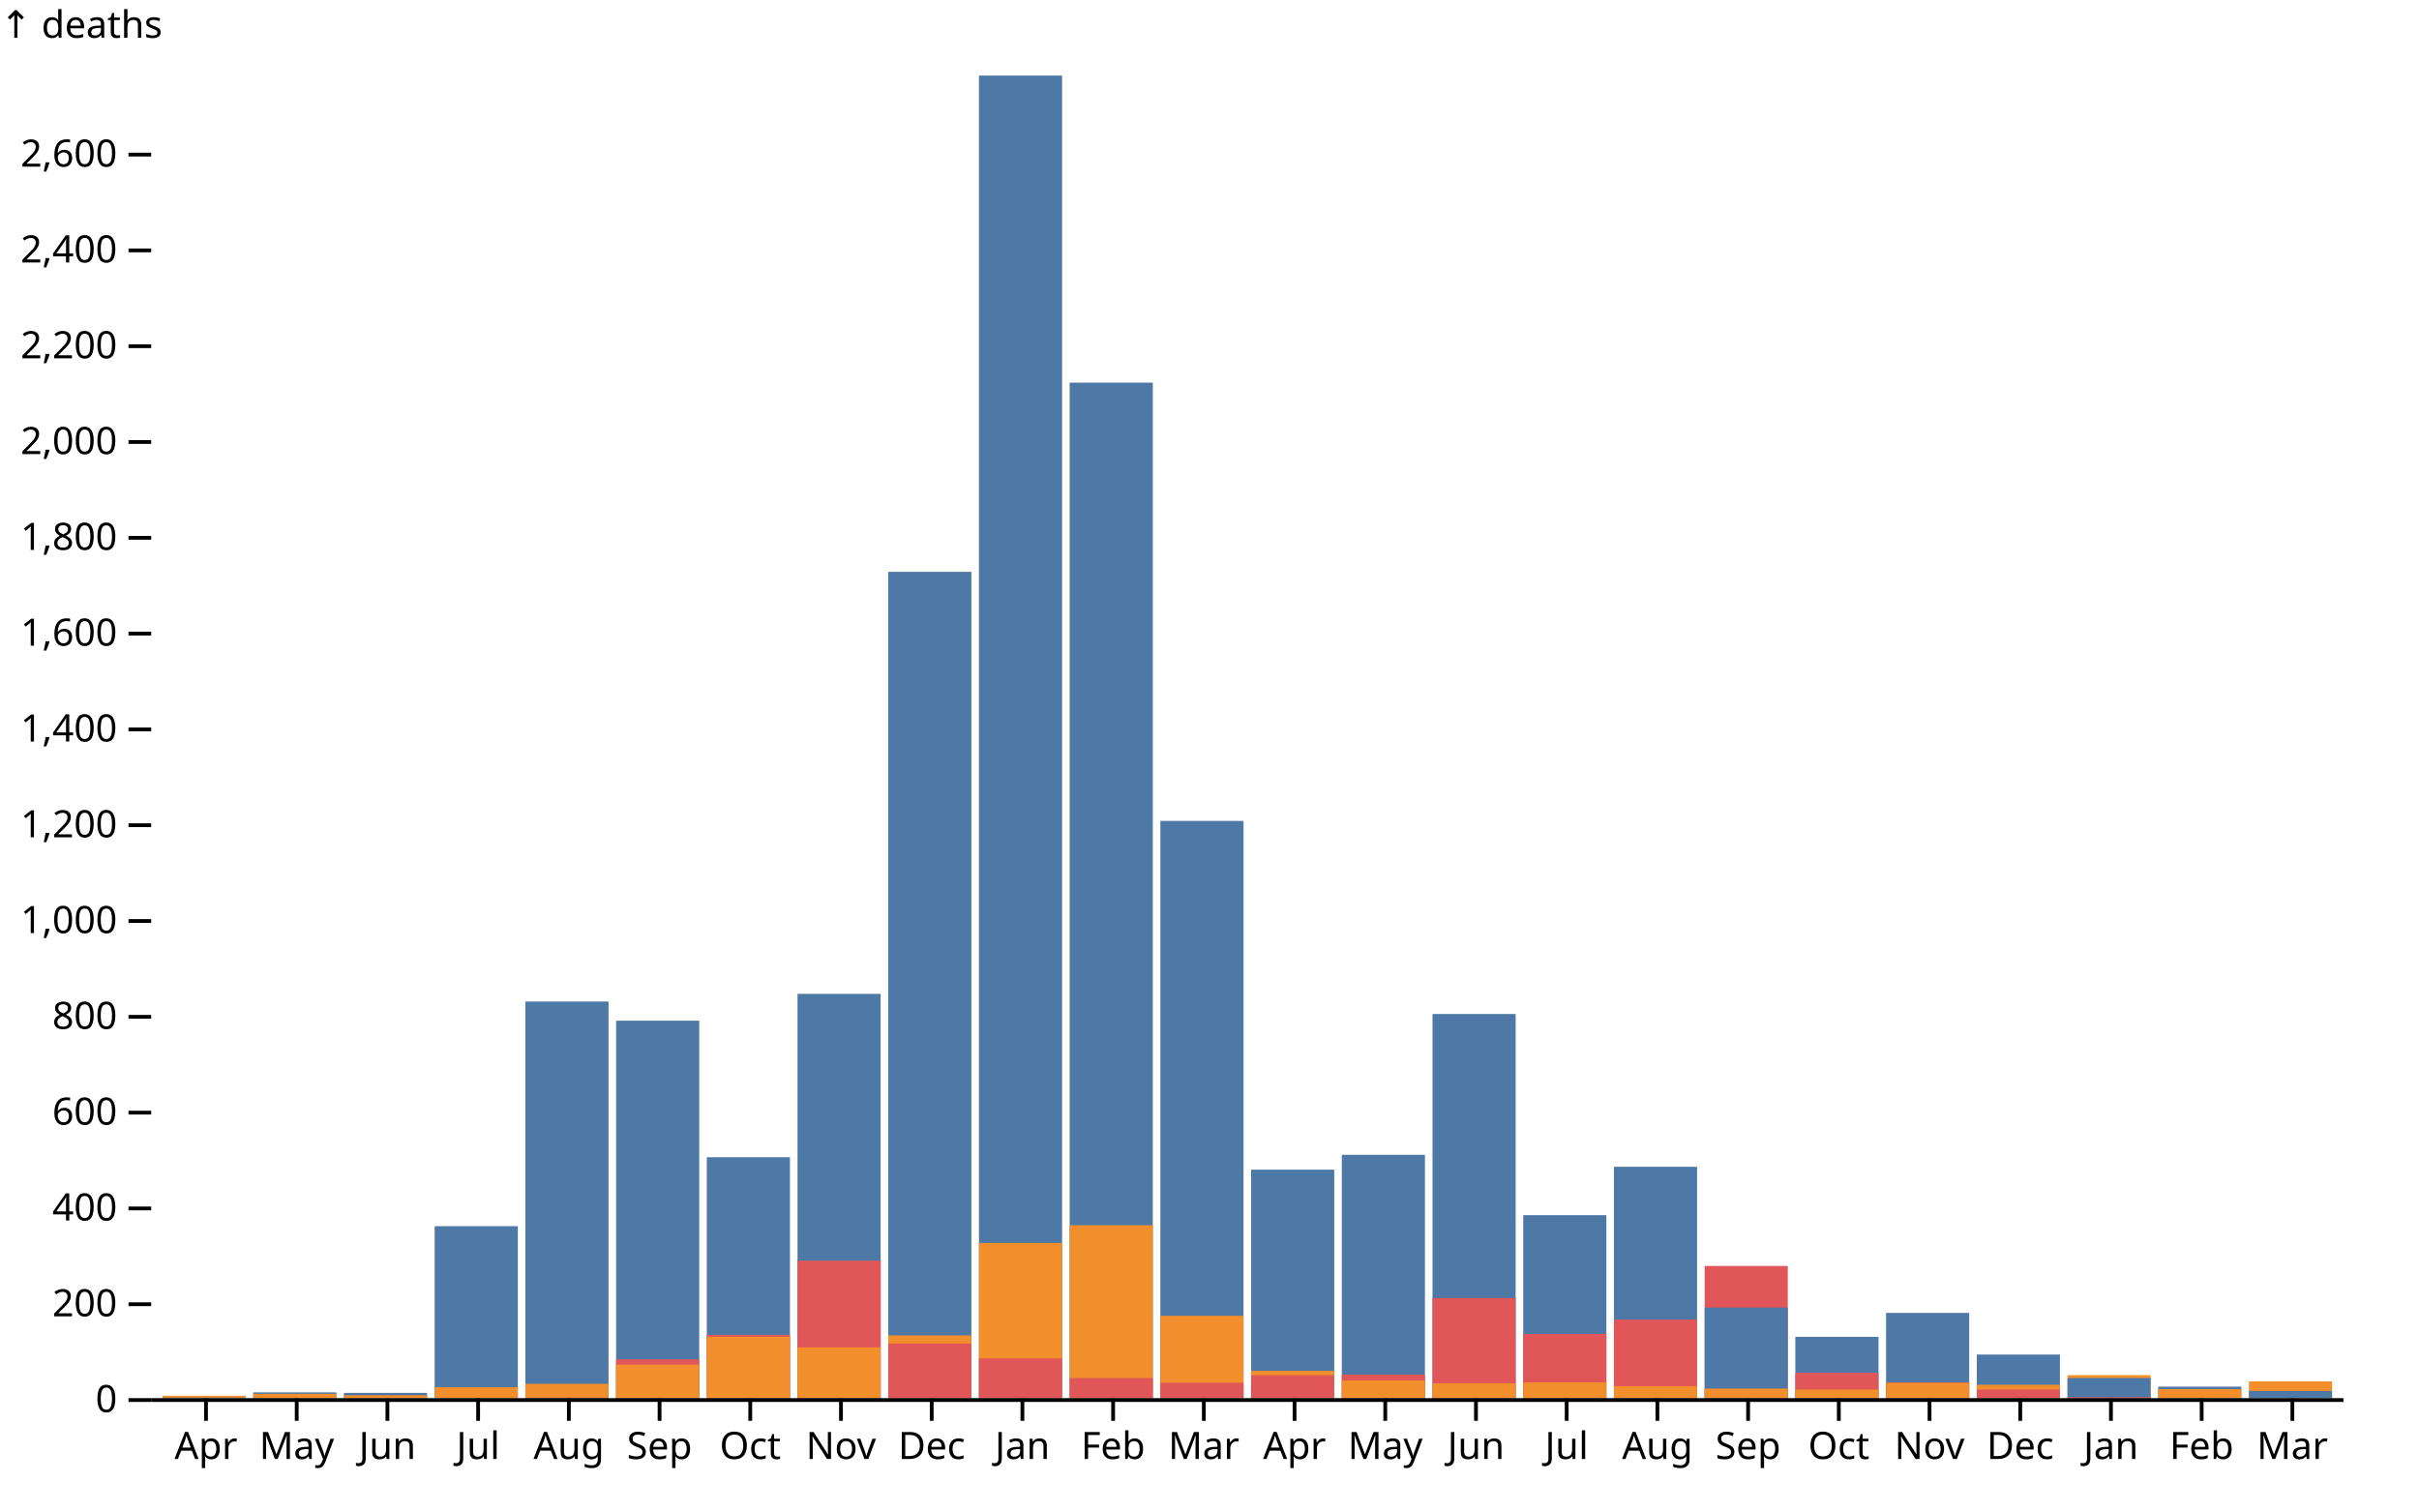
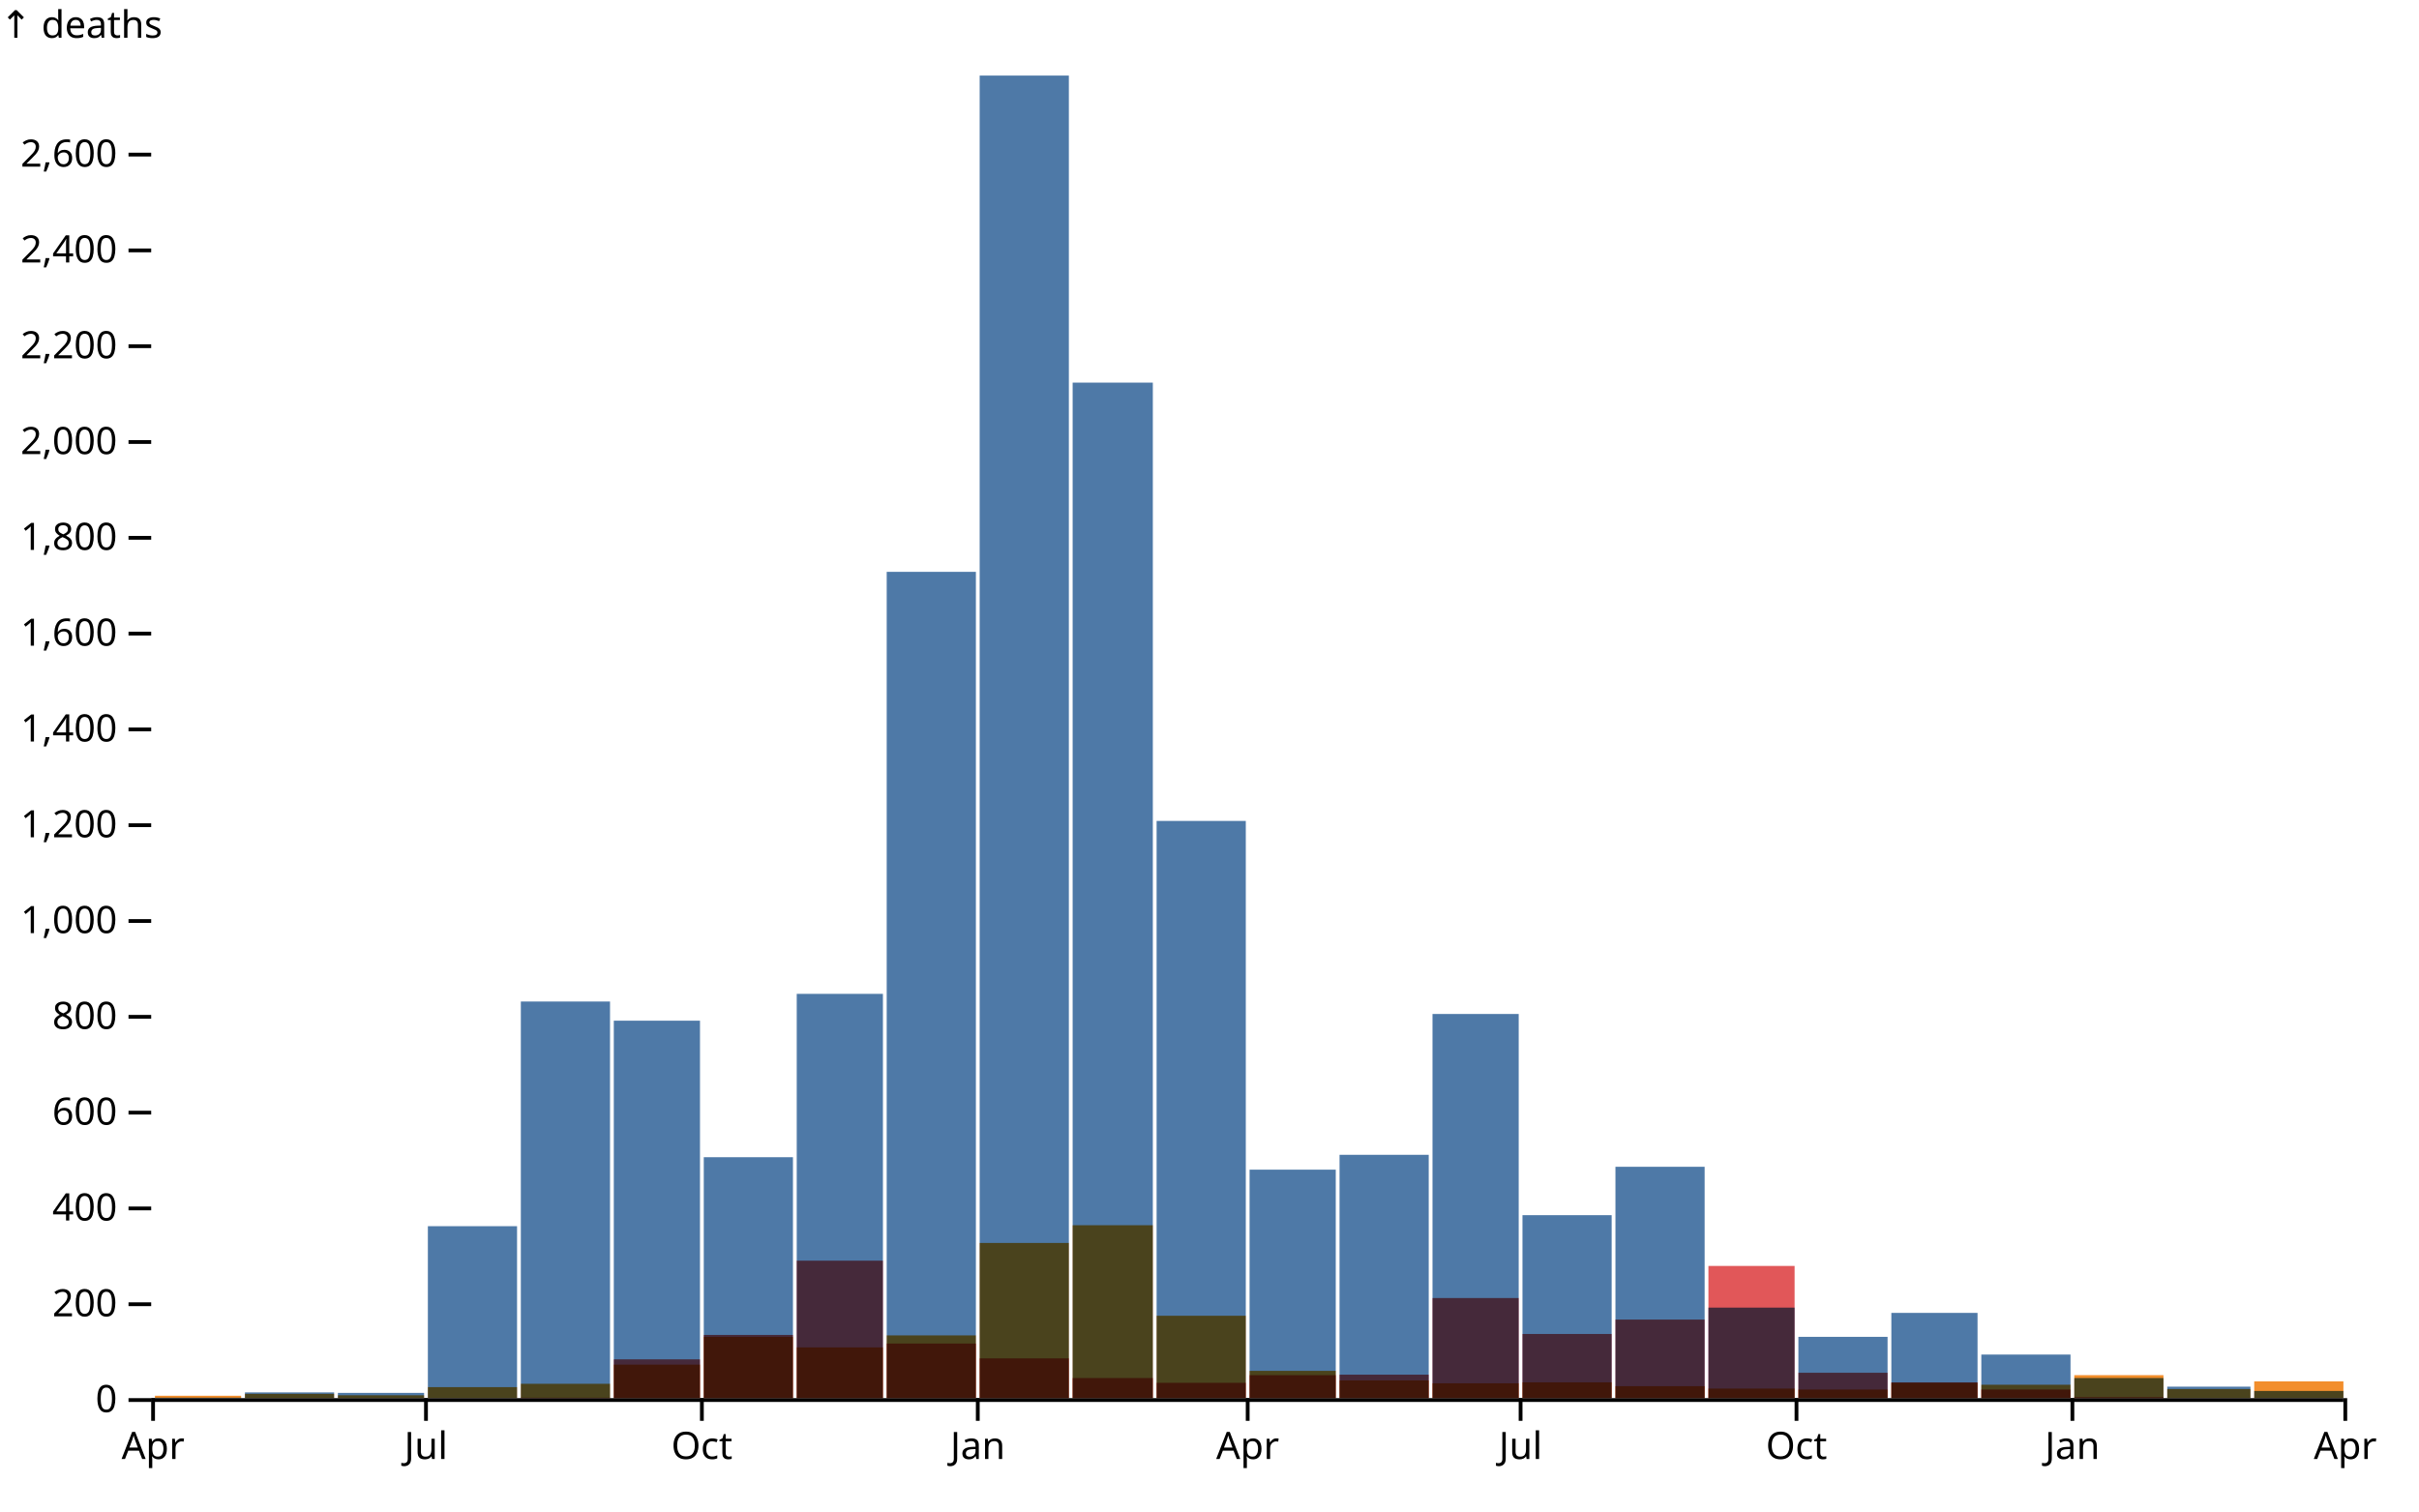
<svg xmlns="http://www.w3.org/2000/svg" class="plot" fill="currentColor" font-family="system-ui, sans-serif" font-size="10" text-anchor="middle" width="640" height="400" viewBox="0 0 640 400">
  <style>
    .plot {
      display: block;
      background: white;
      height: auto;
      height: intrinsic;
      max-width: 100%;
    }

    .plot text,
    .plot tspan {
      white-space: pre;
    }
  </style>
  <g aria-label="y-axis" aria-description="↑ deaths" transform="translate(40,0)" fill="none" text-anchor="end" font-variant="tabular-nums">
    <g class="tick" opacity="1" transform="translate(0,370.5)">
      <line stroke="currentColor" x2="-6" />
      <text fill="currentColor" x="-9" dy="0.32em">0</text>
    </g>
    <g class="tick" opacity="1" transform="translate(0,345.1469)">
      <line stroke="currentColor" x2="-6" />
      <text fill="currentColor" x="-9" dy="0.32em">200</text>
    </g>
    <g class="tick" opacity="1" transform="translate(0,319.7937)">
      <line stroke="currentColor" x2="-6" />
      <text fill="currentColor" x="-9" dy="0.32em">400</text>
    </g>
    <g class="tick" opacity="1" transform="translate(0,294.4406)">
      <line stroke="currentColor" x2="-6" />
      <text fill="currentColor" x="-9" dy="0.32em">600</text>
    </g>
    <g class="tick" opacity="1" transform="translate(0,269.0875)">
      <line stroke="currentColor" x2="-6" />
      <text fill="currentColor" x="-9" dy="0.32em">800</text>
    </g>
    <g class="tick" opacity="1" transform="translate(0,243.7343)">
      <line stroke="currentColor" x2="-6" />
      <text fill="currentColor" x="-9" dy="0.32em">1,000</text>
    </g>
    <g class="tick" opacity="1" transform="translate(0,218.3812)">
      <line stroke="currentColor" x2="-6" />
      <text fill="currentColor" x="-9" dy="0.32em">1,200</text>
    </g>
    <g class="tick" opacity="1" transform="translate(0,193.0281)">
      <line stroke="currentColor" x2="-6" />
      <text fill="currentColor" x="-9" dy="0.32em">1,400</text>
    </g>
    <g class="tick" opacity="1" transform="translate(0,167.6749)">
      <line stroke="currentColor" x2="-6" />
      <text fill="currentColor" x="-9" dy="0.32em">1,600</text>
    </g>
    <g class="tick" opacity="1" transform="translate(0,142.3218)">
      <line stroke="currentColor" x2="-6" />
      <text fill="currentColor" x="-9" dy="0.32em">1,800</text>
    </g>
    <g class="tick" opacity="1" transform="translate(0,116.9687)">
      <line stroke="currentColor" x2="-6" />
      <text fill="currentColor" x="-9" dy="0.32em">2,000</text>
    </g>
    <g class="tick" opacity="1" transform="translate(0,91.61554)">
      <line stroke="currentColor" x2="-6" />
      <text fill="currentColor" x="-9" dy="0.32em">2,200</text>
    </g>
    <g class="tick" opacity="1" transform="translate(0,66.2624)">
      <line stroke="currentColor" x2="-6" />
      <text fill="currentColor" x="-9" dy="0.32em">2,400</text>
    </g>
    <g class="tick" opacity="1" transform="translate(0,40.90927)">
      <line stroke="currentColor" x2="-6" />
      <text fill="currentColor" x="-9" dy="0.32em">2,600</text>
    </g>
    <text fill="currentColor" transform="translate(-40,20)" dy="-1em" text-anchor="start">↑ deaths</text>
  </g>
-   <g aria-label="x-axis" transform="translate(0,370)" fill="none" text-anchor="middle">
-     <g class="tick" opacity="1" transform="translate(54.5,0)">
+   <g aria-label="x-axis" transform="translate(0,370)" fill="none" text-anchor="middle" font-variant="tabular-nums">
+     <g class="tick" opacity="1" transform="translate(40.5,0)">
      <line stroke="currentColor" y2="6" />
      <text fill="currentColor" y="9" dy="0.71em">Apr</text>
    </g>
-     <g class="tick" opacity="1" transform="translate(78.5,0)">
-       <line stroke="currentColor" y2="6" />
-       <text fill="currentColor" y="9" dy="0.71em">May</text>
-     </g>
-     <g class="tick" opacity="1" transform="translate(102.5,0)">
-       <line stroke="currentColor" y2="6" />
-       <text fill="currentColor" y="9" dy="0.71em">Jun</text>
-     </g>
-     <g class="tick" opacity="1" transform="translate(126.5,0)">
+     <g class="tick" opacity="1" transform="translate(112.7025,0)">
      <line stroke="currentColor" y2="6" />
      <text fill="currentColor" y="9" dy="0.71em">Jul</text>
    </g>
-     <g class="tick" opacity="1" transform="translate(150.5,0)">
-       <line stroke="currentColor" y2="6" />
-       <text fill="currentColor" y="9" dy="0.71em">Aug</text>
-     </g>
-     <g class="tick" opacity="1" transform="translate(174.5,0)">
-       <line stroke="currentColor" y2="6" />
-       <text fill="currentColor" y="9" dy="0.71em">Sep</text>
-     </g>
-     <g class="tick" opacity="1" transform="translate(198.5,0)">
+     <g class="tick" opacity="1" transform="translate(185.6984,0)">
      <line stroke="currentColor" y2="6" />
      <text fill="currentColor" y="9" dy="0.71em">Oct</text>
    </g>
-     <g class="tick" opacity="1" transform="translate(222.5,0)">
-       <line stroke="currentColor" y2="6" />
-       <text fill="currentColor" y="9" dy="0.71em">Nov</text>
-     </g>
-     <g class="tick" opacity="1" transform="translate(246.5,0)">
-       <line stroke="currentColor" y2="6" />
-       <text fill="currentColor" y="9" dy="0.71em">Dec</text>
-     </g>
-     <g class="tick" opacity="1" transform="translate(270.5,0)">
+     <g class="tick" opacity="1" transform="translate(258.6943,0)">
      <line stroke="currentColor" y2="6" />
      <text fill="currentColor" y="9" dy="0.71em">Jan</text>
    </g>
-     <g class="tick" opacity="1" transform="translate(294.5,0)">
-       <line stroke="currentColor" y2="6" />
-       <text fill="currentColor" y="9" dy="0.71em">Feb</text>
-     </g>
-     <g class="tick" opacity="1" transform="translate(318.5,0)">
-       <line stroke="currentColor" y2="6" />
-       <text fill="currentColor" y="9" dy="0.71em">Mar</text>
-     </g>
-     <g class="tick" opacity="1" transform="translate(342.5,0)">
+     <g class="tick" opacity="1" transform="translate(330.1033,0)">
      <line stroke="currentColor" y2="6" />
      <text fill="currentColor" y="9" dy="0.71em">Apr</text>
    </g>
-     <g class="tick" opacity="1" transform="translate(366.5,0)">
-       <line stroke="currentColor" y2="6" />
-       <text fill="currentColor" y="9" dy="0.71em">May</text>
-     </g>
-     <g class="tick" opacity="1" transform="translate(390.5,0)">
-       <line stroke="currentColor" y2="6" />
-       <text fill="currentColor" y="9" dy="0.71em">Jun</text>
-     </g>
-     <g class="tick" opacity="1" transform="translate(414.5,0)">
+     <g class="tick" opacity="1" transform="translate(402.3057,0)">
      <line stroke="currentColor" y2="6" />
      <text fill="currentColor" y="9" dy="0.71em">Jul</text>
    </g>
-     <g class="tick" opacity="1" transform="translate(438.5,0)">
-       <line stroke="currentColor" y2="6" />
-       <text fill="currentColor" y="9" dy="0.71em">Aug</text>
-     </g>
-     <g class="tick" opacity="1" transform="translate(462.5,0)">
-       <line stroke="currentColor" y2="6" />
-       <text fill="currentColor" y="9" dy="0.71em">Sep</text>
-     </g>
-     <g class="tick" opacity="1" transform="translate(486.5,0)">
+     <g class="tick" opacity="1" transform="translate(475.3016,0)">
      <line stroke="currentColor" y2="6" />
      <text fill="currentColor" y="9" dy="0.71em">Oct</text>
    </g>
-     <g class="tick" opacity="1" transform="translate(510.5,0)">
-       <line stroke="currentColor" y2="6" />
-       <text fill="currentColor" y="9" dy="0.71em">Nov</text>
-     </g>
-     <g class="tick" opacity="1" transform="translate(534.5,0)">
-       <line stroke="currentColor" y2="6" />
-       <text fill="currentColor" y="9" dy="0.71em">Dec</text>
-     </g>
-     <g class="tick" opacity="1" transform="translate(558.5,0)">
+     <g class="tick" opacity="1" transform="translate(548.2975,0)">
      <line stroke="currentColor" y2="6" />
      <text fill="currentColor" y="9" dy="0.71em">Jan</text>
    </g>
-     <g class="tick" opacity="1" transform="translate(582.5,0)">
+     <g class="tick" opacity="1" transform="translate(620.5,0)">
      <line stroke="currentColor" y2="6" />
-       <text fill="currentColor" y="9" dy="0.71em">Feb</text>
-     </g>
-     <g class="tick" opacity="1" transform="translate(606.5,0)">
-       <line stroke="currentColor" y2="6" />
-       <text fill="currentColor" y="9" dy="0.71em">Mar</text>
+       <text fill="currentColor" y="9" dy="0.71em">Apr</text>
    </g>
  </g>
-   <g aria-label="bar">
-     <rect x="259" width="22" y="20" height="350" fill="#4e79a7" />
-     <rect x="283" width="22" y="101.257" height="268.743" fill="#4e79a7" />
-     <rect x="235" width="22" y="151.329" height="218.671" fill="#4e79a7" />
-     <rect x="307" width="22" y="217.247" height="152.753" fill="#4e79a7" />
-     <rect x="211" width="22" y="263.01" height="106.99" fill="#4e79a7" />
-     <rect x="139" width="22" y="265.038" height="104.962" fill="#4e79a7" />
-     <rect x="379" width="22" y="268.334" height="101.666" fill="#4e79a7" />
-     <rect x="163" width="22" y="270.109" height="99.891" fill="#4e79a7" />
-     <rect x="355" width="22" y="305.603" height="64.397" fill="#4e79a7" />
-     <rect x="187" width="22" y="306.237" height="63.763" fill="#4e79a7" />
-     <rect x="427" width="22" y="308.772" height="61.228" fill="#4e79a7" />
-     <rect x="331" width="22" y="309.533" height="60.467" fill="#4e79a7" />
-     <rect x="403" width="22" y="321.576" height="48.424" fill="#4e79a7" />
-     <rect x="283" width="22" y="324.238" height="45.762" fill="#f28e2c" />
-     <rect x="115" width="22" y="324.491" height="45.509" fill="#4e79a7" />
-     <rect x="259" width="22" y="328.928" height="41.072" fill="#f28e2c" />
-     <rect x="211" width="22" y="333.618" height="36.382" fill="#e15759" />
-     <rect x="451" width="22" y="335.013" height="34.987" fill="#e15759" />
-     <rect x="379" width="22" y="343.506" height="26.494" fill="#e15759" />
-     <rect x="451" width="22" y="346.041" height="23.959" fill="#4e79a7" />
-     <rect x="499" width="22" y="347.436" height="22.564" fill="#4e79a7" />
-     <rect x="307" width="22" y="348.196" height="21.804" fill="#f28e2c" />
-     <rect x="427" width="22" y="349.21" height="20.79" fill="#e15759" />
-     <rect x="403" width="22" y="353.013" height="16.987" fill="#e15759" />
-     <rect x="187" width="22" y="353.267" height="16.733" fill="#e15759" />
-     <rect x="235" width="22" y="353.394" height="16.606" fill="#f28e2c" />
-     <rect x="475" width="22" y="353.774" height="16.226" fill="#4e79a7" />
-     <rect x="187" width="22" y="353.774" height="16.226" fill="#f28e2c" />
-     <rect x="235" width="22" y="355.549" height="14.451" fill="#e15759" />
-     <rect x="211" width="22" y="356.563" height="13.437" fill="#f28e2c" />
-     <rect x="523" width="22" y="358.464" height="11.536" fill="#4e79a7" />
-     <rect x="259" width="22" y="359.478" height="10.522" fill="#e15759" />
-     <rect x="163" width="22" y="359.732" height="10.268" fill="#e15759" />
-     <rect x="163" width="22" y="361.126" height="8.874" fill="#f28e2c" />
-     <rect x="331" width="22" y="362.774" height="7.226" fill="#f28e2c" />
-     <rect x="475" width="22" y="363.281" height="6.719" fill="#e15759" />
-     <rect x="355" width="22" y="363.788" height="6.212" fill="#e15759" />
-     <rect x="331" width="22" y="363.915" height="6.085" fill="#e15759" />
-     <rect x="547" width="22" y="363.915" height="6.085" fill="#f28e2c" />
-     <rect x="547" width="22" y="364.676" height="5.324" fill="#4e79a7" />
-     <rect x="283" width="22" y="364.676" height="5.324" fill="#e15759" />
-     <rect x="355" width="22" y="365.31" height="4.69" fill="#f28e2c" />
-     <rect x="595" width="22" y="365.563" height="4.437" fill="#f28e2c" />
-     <rect x="499" width="22" y="365.817" height="4.183" fill="#e15759" />
-     <rect x="403" width="22" y="365.817" height="4.183" fill="#f28e2c" />
-     <rect x="307" width="22" y="365.943" height="4.057" fill="#e15759" />
-     <rect x="499" width="22" y="365.943" height="4.057" fill="#f28e2c" />
-     <rect x="379" width="22" y="366.07" height="3.93" fill="#f28e2c" />
-     <rect x="139" width="22" y="366.197" height="3.803" fill="#f28e2c" />
-     <rect x="523" width="22" y="366.451" height="3.549" fill="#f28e2c" />
-     <rect x="427" width="22" y="366.831" height="3.169" fill="#f28e2c" />
-     <rect x="571" width="22" y="366.958" height="3.042" fill="#4e79a7" />
-     <rect x="115" width="22" y="367.084" height="2.916" fill="#f28e2c" />
-     <rect x="451" width="22" y="367.465" height="2.535" fill="#f28e2c" />
-     <rect x="571" width="22" y="367.591" height="2.409" fill="#f28e2c" />
-     <rect x="523" width="22" y="367.718" height="2.282" fill="#e15759" />
-     <rect x="475" width="22" y="367.718" height="2.282" fill="#f28e2c" />
-     <rect x="595" width="22" y="368.099" height="1.901" fill="#4e79a7" />
-     <rect x="67" width="22" y="368.479" height="1.521" fill="#4e79a7" />
-     <rect x="91" width="22" y="368.606" height="1.394" fill="#4e79a7" />
-     <rect x="67" width="22" y="368.859" height="1.141" fill="#f28e2c" />
-     <rect x="91" width="22" y="369.239" height="0.761" fill="#f28e2c" />
-     <rect x="43" width="22" y="369.366" height="0.634" fill="#f28e2c" />
-     <rect x="547" width="22" y="369.746" height="0.254" fill="#e15759" />
-     <rect x="43" width="22" y="369.873" height="0.127" fill="#4e79a7" />
-     <rect x="139" width="22" y="369.873" height="0.127" fill="#e15759" />
-     <rect x="43" width="22" y="370" height="0" fill="#e15759" />
-     <rect x="67" width="22" y="370" height="0" fill="#e15759" />
-     <rect x="91" width="22" y="370" height="0" fill="#e15759" />
-     <rect x="115" width="22" y="370" height="0" fill="#e15759" />
-     <rect x="571" width="22" y="370" height="0" fill="#e15759" />
-     <rect x="595" width="22" y="370" height="0" fill="#e15759" />
+   <g aria-label="rect">
+     <rect style="mix-blend-mode: multiply;" x="41" y="369.873" width="22.803" height="0.127" fill="#4e79a7" />
+     <rect style="mix-blend-mode: multiply;" x="64.803" y="368.479" width="23.596" height="1.521" fill="#4e79a7" />
+     <rect style="mix-blend-mode: multiply;" x="89.399" y="368.606" width="22.803" height="1.394" fill="#4e79a7" />
+     <rect style="mix-blend-mode: multiply;" x="113.202" y="324.491" width="23.596" height="45.509" fill="#4e79a7" />
+     <rect style="mix-blend-mode: multiply;" x="137.799" y="265.038" width="23.596" height="104.962" fill="#4e79a7" />
+     <rect style="mix-blend-mode: multiply;" x="162.395" y="270.109" width="22.803" height="99.891" fill="#4e79a7" />
+     <rect style="mix-blend-mode: multiply;" x="186.198" y="306.237" width="23.596" height="63.763" fill="#4e79a7" />
+     <rect style="mix-blend-mode: multiply;" x="210.795" y="263.01" width="22.803" height="106.99" fill="#4e79a7" />
+     <rect style="mix-blend-mode: multiply;" x="234.598" y="151.329" width="23.596" height="218.671" fill="#4e79a7" />
+     <rect style="mix-blend-mode: multiply;" x="259.194" y="20" width="23.596" height="350" fill="#4e79a7" />
+     <rect style="mix-blend-mode: multiply;" x="283.791" y="101.257" width="21.216" height="268.743" fill="#4e79a7" />
+     <rect style="mix-blend-mode: multiply;" x="306.007" y="217.247" width="23.596" height="152.753" fill="#4e79a7" />
+     <rect style="mix-blend-mode: multiply;" x="330.603" y="309.533" width="22.803" height="60.467" fill="#4e79a7" />
+     <rect style="mix-blend-mode: multiply;" x="354.406" y="305.603" width="23.596" height="64.397" fill="#4e79a7" />
+     <rect style="mix-blend-mode: multiply;" x="379.003" y="268.334" width="22.803" height="101.666" fill="#4e79a7" />
+     <rect style="mix-blend-mode: multiply;" x="402.806" y="321.576" width="23.596" height="48.424" fill="#4e79a7" />
+     <rect style="mix-blend-mode: multiply;" x="427.402" y="308.772" width="23.596" height="61.228" fill="#4e79a7" />
+     <rect style="mix-blend-mode: multiply;" x="451.999" y="346.041" width="22.803" height="23.959" fill="#4e79a7" />
+     <rect style="mix-blend-mode: multiply;" x="475.802" y="353.774" width="23.596" height="16.226" fill="#4e79a7" />
+     <rect style="mix-blend-mode: multiply;" x="500.398" y="347.436" width="22.803" height="22.564" fill="#4e79a7" />
+     <rect style="mix-blend-mode: multiply;" x="524.201" y="358.464" width="23.596" height="11.536" fill="#4e79a7" />
+     <rect style="mix-blend-mode: multiply;" x="548.798" y="364.676" width="23.596" height="5.324" fill="#4e79a7" />
+     <rect style="mix-blend-mode: multiply;" x="573.394" y="366.958" width="22.01" height="3.042" fill="#4e79a7" />
+     <rect style="mix-blend-mode: multiply;" x="596.404" y="368.099" width="23.596" height="1.901" fill="#4e79a7" />
+     <rect style="mix-blend-mode: multiply;" x="41" y="370" width="22.803" height="0" fill="#e15759" />
+     <rect style="mix-blend-mode: multiply;" x="64.803" y="370" width="23.596" height="0" fill="#e15759" />
+     <rect style="mix-blend-mode: multiply;" x="89.399" y="370" width="22.803" height="0" fill="#e15759" />
+     <rect style="mix-blend-mode: multiply;" x="113.202" y="370" width="23.596" height="0" fill="#e15759" />
+     <rect style="mix-blend-mode: multiply;" x="137.799" y="369.873" width="23.596" height="0.127" fill="#e15759" />
+     <rect style="mix-blend-mode: multiply;" x="162.395" y="359.732" width="22.803" height="10.268" fill="#e15759" />
+     <rect style="mix-blend-mode: multiply;" x="186.198" y="353.267" width="23.596" height="16.733" fill="#e15759" />
+     <rect style="mix-blend-mode: multiply;" x="210.795" y="333.618" width="22.803" height="36.382" fill="#e15759" />
+     <rect style="mix-blend-mode: multiply;" x="234.598" y="355.549" width="23.596" height="14.451" fill="#e15759" />
+     <rect style="mix-blend-mode: multiply;" x="259.194" y="359.478" width="23.596" height="10.522" fill="#e15759" />
+     <rect style="mix-blend-mode: multiply;" x="283.791" y="364.676" width="21.216" height="5.324" fill="#e15759" />
+     <rect style="mix-blend-mode: multiply;" x="306.007" y="365.943" width="23.596" height="4.057" fill="#e15759" />
+     <rect style="mix-blend-mode: multiply;" x="330.603" y="363.915" width="22.803" height="6.085" fill="#e15759" />
+     <rect style="mix-blend-mode: multiply;" x="354.406" y="363.788" width="23.596" height="6.212" fill="#e15759" />
+     <rect style="mix-blend-mode: multiply;" x="379.003" y="343.506" width="22.803" height="26.494" fill="#e15759" />
+     <rect style="mix-blend-mode: multiply;" x="402.806" y="353.013" width="23.596" height="16.987" fill="#e15759" />
+     <rect style="mix-blend-mode: multiply;" x="427.402" y="349.21" width="23.596" height="20.79" fill="#e15759" />
+     <rect style="mix-blend-mode: multiply;" x="451.999" y="335.013" width="22.803" height="34.987" fill="#e15759" />
+     <rect style="mix-blend-mode: multiply;" x="475.802" y="363.281" width="23.596" height="6.719" fill="#e15759" />
+     <rect style="mix-blend-mode: multiply;" x="500.398" y="365.817" width="22.803" height="4.183" fill="#e15759" />
+     <rect style="mix-blend-mode: multiply;" x="524.201" y="367.718" width="23.596" height="2.282" fill="#e15759" />
+     <rect style="mix-blend-mode: multiply;" x="548.798" y="369.746" width="23.596" height="0.254" fill="#e15759" />
+     <rect style="mix-blend-mode: multiply;" x="573.394" y="370" width="22.01" height="0" fill="#e15759" />
+     <rect style="mix-blend-mode: multiply;" x="596.404" y="370" width="23.596" height="0" fill="#e15759" />
+     <rect style="mix-blend-mode: multiply;" x="41" y="369.366" width="22.803" height="0.634" fill="#f28e2c" />
+     <rect style="mix-blend-mode: multiply;" x="64.803" y="368.859" width="23.596" height="1.141" fill="#f28e2c" />
+     <rect style="mix-blend-mode: multiply;" x="89.399" y="369.239" width="22.803" height="0.761" fill="#f28e2c" />
+     <rect style="mix-blend-mode: multiply;" x="113.202" y="367.084" width="23.596" height="2.916" fill="#f28e2c" />
+     <rect style="mix-blend-mode: multiply;" x="137.799" y="366.197" width="23.596" height="3.803" fill="#f28e2c" />
+     <rect style="mix-blend-mode: multiply;" x="162.395" y="361.126" width="22.803" height="8.874" fill="#f28e2c" />
+     <rect style="mix-blend-mode: multiply;" x="186.198" y="353.774" width="23.596" height="16.226" fill="#f28e2c" />
+     <rect style="mix-blend-mode: multiply;" x="210.795" y="356.563" width="22.803" height="13.437" fill="#f28e2c" />
+     <rect style="mix-blend-mode: multiply;" x="234.598" y="353.394" width="23.596" height="16.606" fill="#f28e2c" />
+     <rect style="mix-blend-mode: multiply;" x="259.194" y="328.928" width="23.596" height="41.072" fill="#f28e2c" />
+     <rect style="mix-blend-mode: multiply;" x="283.791" y="324.238" width="21.216" height="45.762" fill="#f28e2c" />
+     <rect style="mix-blend-mode: multiply;" x="306.007" y="348.196" width="23.596" height="21.804" fill="#f28e2c" />
+     <rect style="mix-blend-mode: multiply;" x="330.603" y="362.774" width="22.803" height="7.226" fill="#f28e2c" />
+     <rect style="mix-blend-mode: multiply;" x="354.406" y="365.31" width="23.596" height="4.69" fill="#f28e2c" />
+     <rect style="mix-blend-mode: multiply;" x="379.003" y="366.07" width="22.803" height="3.93" fill="#f28e2c" />
+     <rect style="mix-blend-mode: multiply;" x="402.806" y="365.817" width="23.596" height="4.183" fill="#f28e2c" />
+     <rect style="mix-blend-mode: multiply;" x="427.402" y="366.831" width="23.596" height="3.169" fill="#f28e2c" />
+     <rect style="mix-blend-mode: multiply;" x="451.999" y="367.465" width="22.803" height="2.535" fill="#f28e2c" />
+     <rect style="mix-blend-mode: multiply;" x="475.802" y="367.718" width="23.596" height="2.282" fill="#f28e2c" />
+     <rect style="mix-blend-mode: multiply;" x="500.398" y="365.943" width="22.803" height="4.057" fill="#f28e2c" />
+     <rect style="mix-blend-mode: multiply;" x="524.201" y="366.451" width="23.596" height="3.549" fill="#f28e2c" />
+     <rect style="mix-blend-mode: multiply;" x="548.798" y="363.915" width="23.596" height="6.085" fill="#f28e2c" />
+     <rect style="mix-blend-mode: multiply;" x="573.394" y="367.591" width="22.01" height="2.409" fill="#f28e2c" />
+     <rect style="mix-blend-mode: multiply;" x="596.404" y="365.563" width="23.596" height="4.437" fill="#f28e2c" />
  </g>
  <g aria-label="rule" stroke="currentColor" transform="translate(0,0.5)">
    <line x1="40" x2="620" y1="370" y2="370" />
  </g>
</svg>
